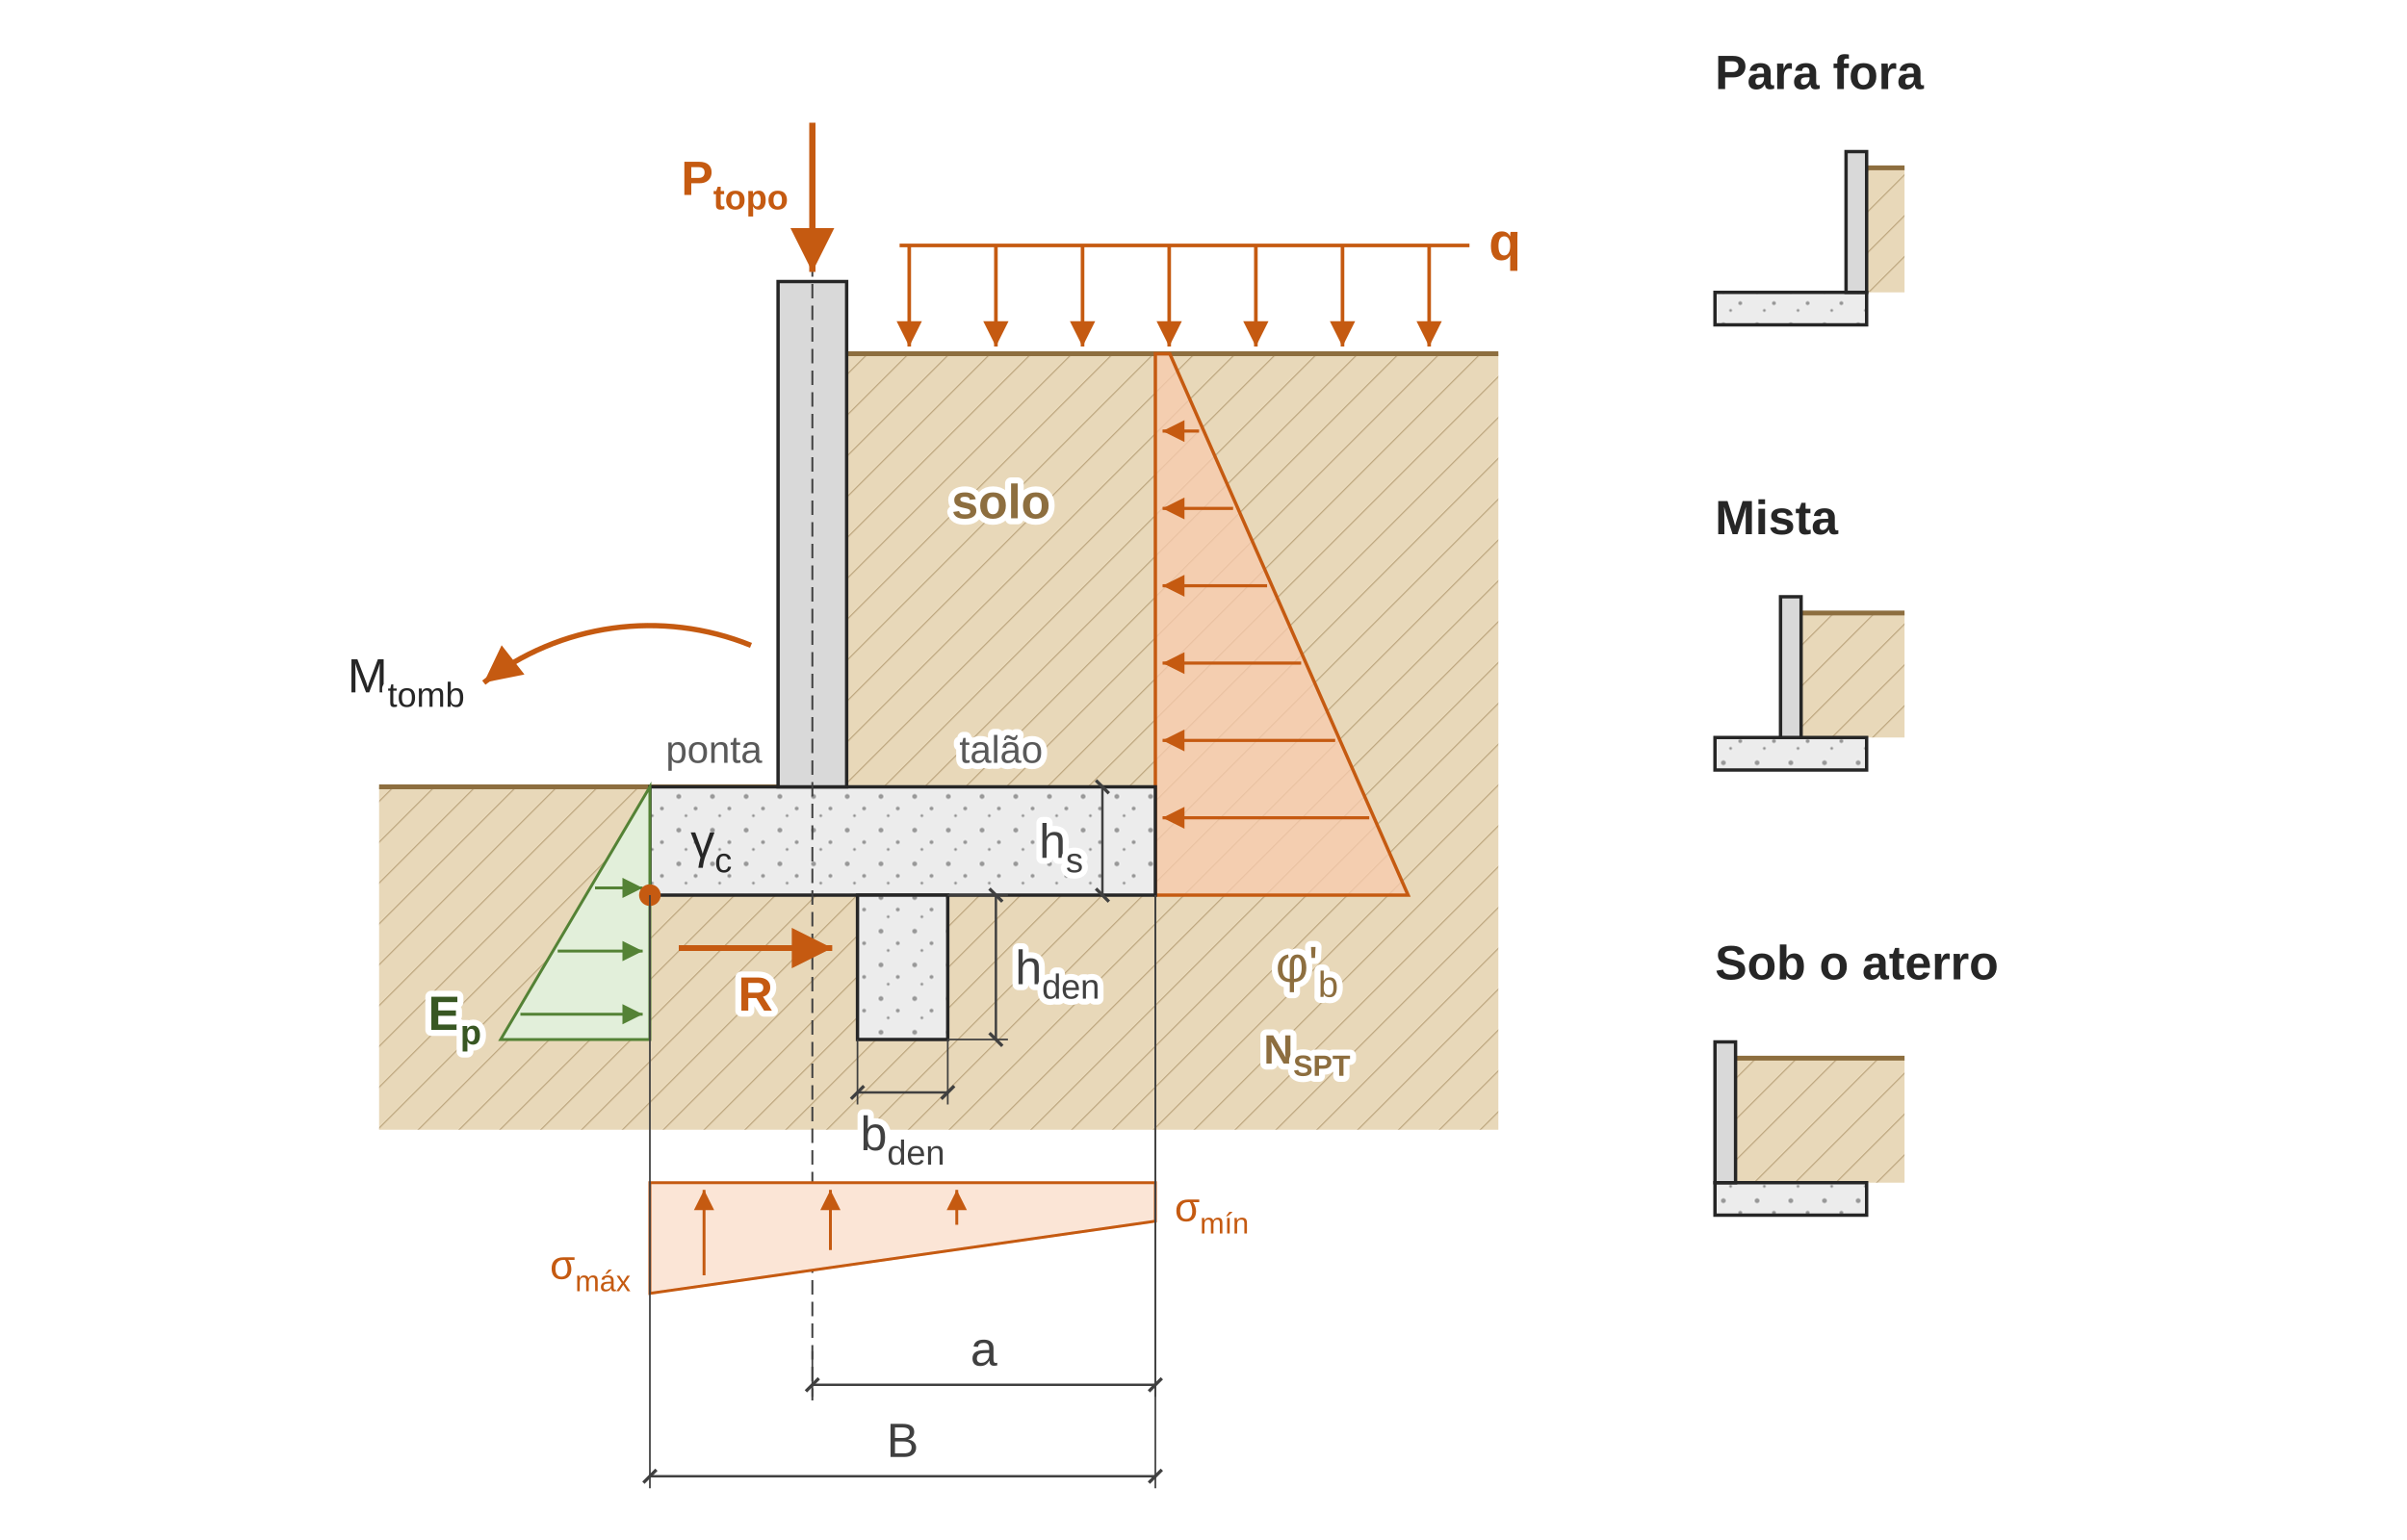
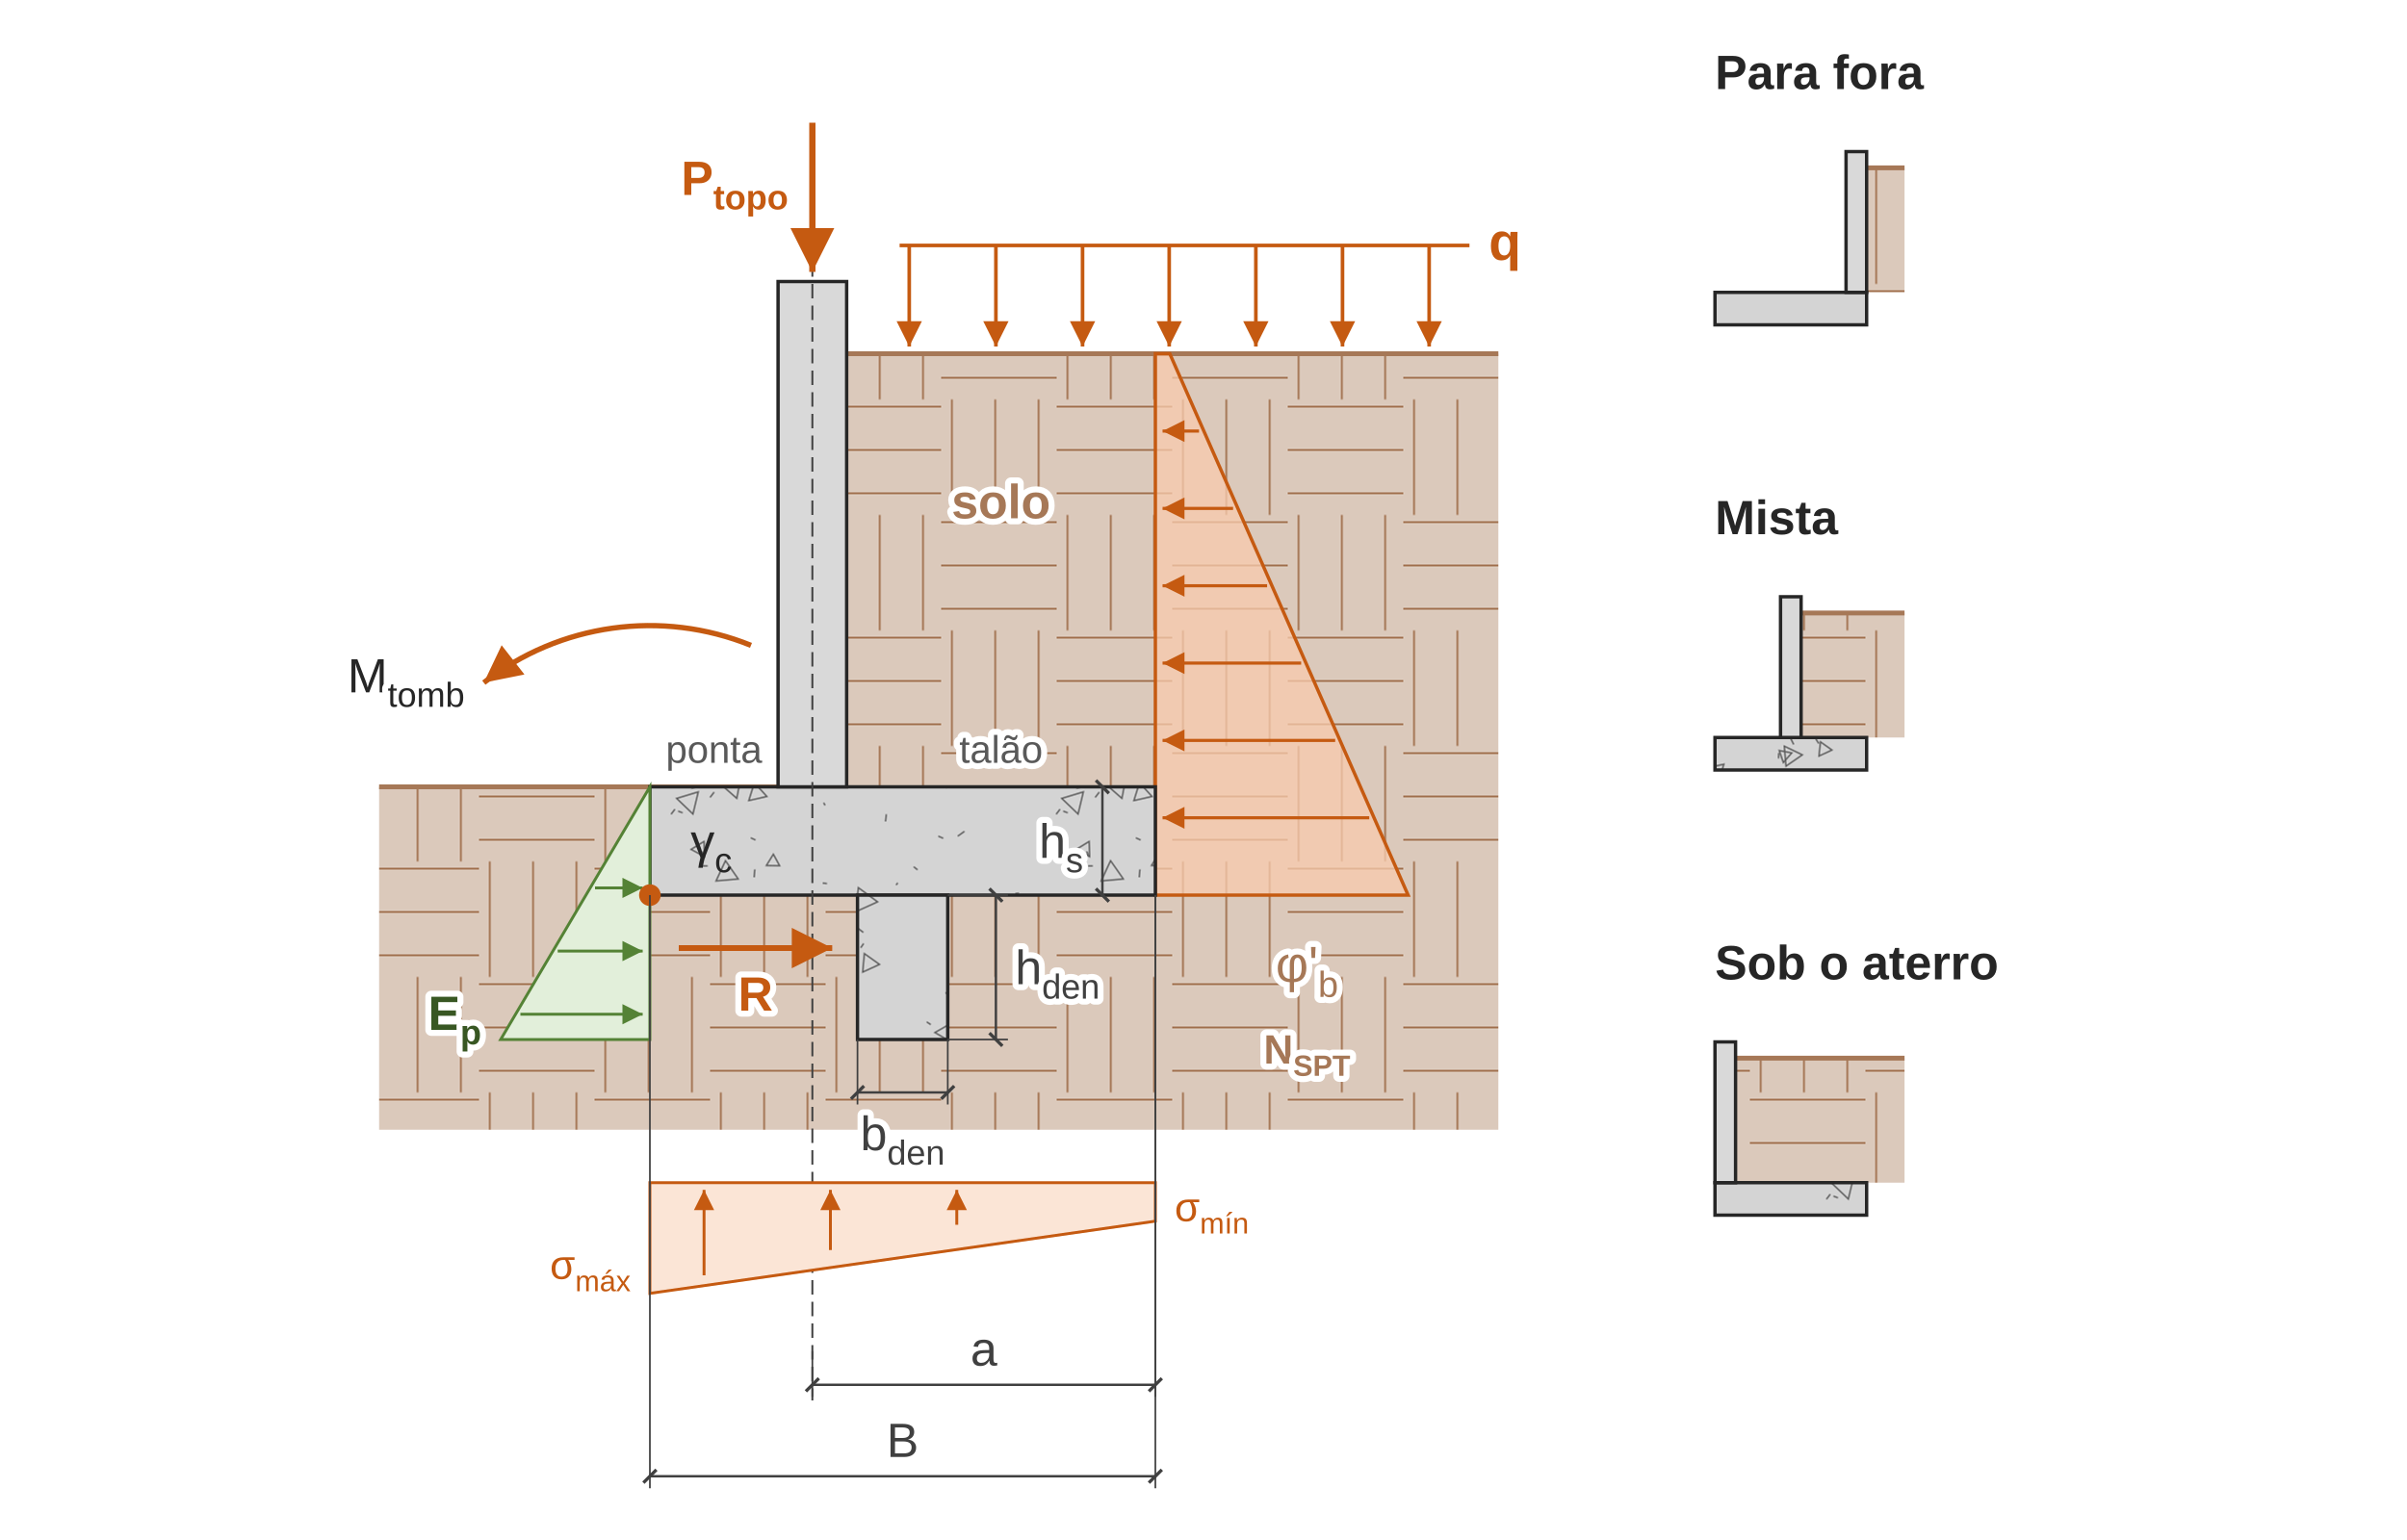
<svg xmlns="http://www.w3.org/2000/svg" data-figura="fig15" data-desenho="79 29 732 627" width="1000" height="640" viewBox="-55 23 1000 640">
  <defs>
    <marker id="fig15-arr" viewBox="0 0 10 10" refX="10" refY="5" markerWidth="7" markerHeight="7" orient="auto-start-reverse">
      <path d="M0,0 L10,5 L0,10 z" fill="#404040" />
    </marker>
    <marker id="fig15-arrL" viewBox="0 0 10 10" refX="10" refY="5" markerWidth="7" markerHeight="7" orient="auto-start-reverse">
      <path d="M0,0 L10,5 L0,10 z" fill="#c55a11" />
    </marker>
    <marker id="fig15-arrA" viewBox="0 0 10 10" refX="10" refY="5" markerWidth="7" markerHeight="7" orient="auto-start-reverse">
      <path d="M0,0 L10,5 L0,10 z" fill="#2e75b6" />
    </marker>
    <marker id="fig15-arrP" viewBox="0 0 10 10" refX="10" refY="5" markerWidth="7" markerHeight="7" orient="auto-start-reverse">
      <path d="M0,0 L10,5 L0,10 z" fill="#548235" />
    </marker>
    <marker id="fig15-tick" viewBox="0 0 10 10" refX="5" refY="5" markerWidth="9" markerHeight="9" orient="auto">
      <path d="M2,8 L8,2" stroke="#404040" stroke-width="1.5" />
    </marker>
-     <pattern id="fig15-soilh" patternUnits="userSpaceOnUse" width="12" height="12" patternTransform="rotate(45)">
-       <rect width="12" height="12" fill="#e8d8b9" />
-       <line x1="0" y1="0" x2="0" y2="12" stroke="#8d6e3f" stroke-width="1" opacity="0.45" />
+     <pattern id="fig15-soilh" patternUnits="userSpaceOnUse" width="96" height="96">
+       <rect width="96" height="96" fill="#dbc9bb" />
+       <line x1="0" y1="0" x2="48" y2="0" stroke="#a67857" stroke-width="0.8" />
+       <line x1="0" y1="96" x2="48" y2="96" stroke="#a67857" stroke-width="0.8" />
+       <line x1="96" y1="0" x2="144" y2="0" stroke="#a67857" stroke-width="0.8" />
+       <line x1="96" y1="96" x2="144" y2="96" stroke="#a67857" stroke-width="0.8" />
+       <line x1="-48" y1="48" x2="0" y2="48" stroke="#a67857" stroke-width="0.8" />
+       <line x1="48" y1="48" x2="96" y2="48" stroke="#a67857" stroke-width="0.8" />
+       <line x1="0" y1="18" x2="48" y2="18" stroke="#a67857" stroke-width="0.8" />
+       <line x1="96" y1="18" x2="144" y2="18" stroke="#a67857" stroke-width="0.8" />
+       <line x1="-48" y1="66" x2="0" y2="66" stroke="#a67857" stroke-width="0.8" />
+       <line x1="48" y1="66" x2="96" y2="66" stroke="#a67857" stroke-width="0.8" />
+       <line x1="0" y1="36" x2="48" y2="36" stroke="#a67857" stroke-width="0.8" />
+       <line x1="96" y1="36" x2="144" y2="36" stroke="#a67857" stroke-width="0.8" />
+       <line x1="-48" y1="84" x2="0" y2="84" stroke="#a67857" stroke-width="0.8" />
+       <line x1="48" y1="84" x2="96" y2="84" stroke="#a67857" stroke-width="0.8" />
+       <line x1="4.5" y1="45" x2="4.5" y2="93" stroke="#a67857" stroke-width="0.8" />
+       <line x1="52.5" y1="-3" x2="52.5" y2="45" stroke="#a67857" stroke-width="0.8" />
+       <line x1="52.5" y1="93" x2="52.5" y2="141" stroke="#a67857" stroke-width="0.8" />
+       <line x1="22.5" y1="45" x2="22.5" y2="93" stroke="#a67857" stroke-width="0.8" />
+       <line x1="70.5" y1="-3" x2="70.5" y2="45" stroke="#a67857" stroke-width="0.8" />
+       <line x1="70.5" y1="93" x2="70.5" y2="141" stroke="#a67857" stroke-width="0.8" />
+       <line x1="40.5" y1="45" x2="40.5" y2="93" stroke="#a67857" stroke-width="0.8" />
+       <line x1="88.5" y1="-3" x2="88.5" y2="45" stroke="#a67857" stroke-width="0.8" />
+       <line x1="88.5" y1="93" x2="88.5" y2="141" stroke="#a67857" stroke-width="0.8" />
    </pattern>
-     <pattern id="fig15-conc" patternUnits="userSpaceOnUse" width="14" height="14">
-       <rect width="14" height="14" fill="#ececec" />
-       <circle cx="3" cy="4" r="1" fill="#9a9a9a" />
-       <circle cx="10" cy="9" r="0.8" fill="#9a9a9a" />
-       <circle cx="6" cy="12" r="0.6" fill="#9a9a9a" />
+     <pattern id="fig15-conc" patternUnits="userSpaceOnUse" width="160" height="160">
+       <rect width="160" height="160" fill="#d4d4d4" />
+       <polygon points="8.2,14.2 15,12.7 12.9,19.4" fill="none" stroke="#5d5d5d" stroke-width="0.6" />
+       <polygon points="44.2,14.9 49.4,15.9 45.9,19.9" fill="none" stroke="#5d5d5d" stroke-width="0.6" />
+       <polygon points="102,77.9 95.8,85.1 92.7,76.2" fill="none" stroke="#5d5d5d" stroke-width="0.6" />
+       <polygon points="28.7,123.4 23.7,119.8 29.3,117.3" fill="none" stroke="#5d5d5d" stroke-width="0.6" />
+       <polygon points="66.1,34.8 75.1,32.1 72.9,41.3" fill="none" stroke="#5d5d5d" stroke-width="0.6" />
+       <polygon points="90.2,122.9 93.4,115.7 98.1,122.1" fill="none" stroke="#5d5d5d" stroke-width="0.6" />
+       <polygon points="77.9,29 72.6,30.5 74,25.2" fill="none" stroke="#5d5d5d" stroke-width="0.6" />
+       <polygon points="83.6,28.2 93,24.9 91.1,34.8" fill="none" stroke="#5d5d5d" stroke-width="0.6" />
+       <polygon points="11.5,22.7 21.2,20.6 18.2,30.1" fill="none" stroke="#5d5d5d" stroke-width="0.6" />
+       <polygon points="82.5,69.1 86.4,60.7 91.7,68.3" fill="none" stroke="#5d5d5d" stroke-width="0.6" />
+       <polygon points="102.5,97.7 102.2,89.4 109.5,93.2" fill="none" stroke="#5d5d5d" stroke-width="0.6" />
+       <polygon points="143.4,107 144.1,99.3 150.4,103.8" fill="none" stroke="#5d5d5d" stroke-width="0.6" />
+       <polygon points="53.8,16.7 47,21.4 46.3,13.1" fill="none" stroke="#5d5d5d" stroke-width="0.6" />
+       <polygon points="77.5,52.7 77.7,59 72.1,56" fill="none" stroke="#5d5d5d" stroke-width="0.6" />
+       <polygon points="33.4,103.4 37,94.2 43.2,102" fill="none" stroke="#5d5d5d" stroke-width="0.6" />
+       <polygon points="118.8,98.9 119.1,89.2 127.4,94.3" fill="none" stroke="#5d5d5d" stroke-width="0.6" />
+       <polygon points="108.9,62.8 103.4,62.7 106.3,58" fill="none" stroke="#5d5d5d" stroke-width="0.6" />
+       <polygon points="122.9,102.9 122.8,110.6 116.2,106.6" fill="none" stroke="#5d5d5d" stroke-width="0.6" />
+       <polygon points="61.3,11.3 66.1,14.7 60.7,17.2" fill="none" stroke="#5d5d5d" stroke-width="0.6" />
+       <polygon points="98.4,28.3 103.6,34 96.1,35.7" fill="none" stroke="#5d5d5d" stroke-width="0.6" />
+       <polygon points="19.4,128.7 19.4,135.6 13.4,132.1" fill="none" stroke="#5d5d5d" stroke-width="0.6" />
+       <polygon points="141.6,71.9 149.6,77.8 140.5,81.9" fill="none" stroke="#5d5d5d" stroke-width="0.6" />
+       <line x1="158" y1="69.9" x2="157.3" y2="70.8" stroke="#5d5d5d" stroke-width="0.6" />
+       <line x1="11.7" y1="128.8" x2="10" y2="127.7" stroke="#5d5d5d" stroke-width="0.6" />
+       <line x1="76.5" y1="56.8" x2="77.3" y2="58.9" stroke="#5d5d5d" stroke-width="0.6" />
+       <line x1="57.3" y1="121.9" x2="56.3" y2="121.2" stroke="#5d5d5d" stroke-width="0.6" />
+       <line x1="85.7" y1="23.7" x2="83" y2="24.5" stroke="#5d5d5d" stroke-width="0.6" />
+       <line x1="46.8" y1="74.4" x2="48.3" y2="74.2" stroke="#5d5d5d" stroke-width="0.6" />
+       <line x1="120.9" y1="77.9" x2="119.6" y2="79.3" stroke="#5d5d5d" stroke-width="0.6" />
+       <line x1="107.9" y1="142.9" x2="104.8" y2="144.2" stroke="#5d5d5d" stroke-width="0.6" />
+       <line x1="14.8" y1="50.5" x2="16.9" y2="51.4" stroke="#5d5d5d" stroke-width="0.6" />
+       <line x1="98.9" y1="52.1" x2="96.9" y2="51.2" stroke="#5d5d5d" stroke-width="0.6" />
+       <line x1="25.7" y1="48.5" x2="22.9" y2="50.5" stroke="#5d5d5d" stroke-width="0.6" />
+       <line x1="73.2" y1="107.4" x2="75.5" y2="105.1" stroke="#5d5d5d" stroke-width="0.6" />
+       <line x1="79" y1="62.9" x2="77" y2="62.9" stroke="#5d5d5d" stroke-width="0.6" />
+       <line x1="91.6" y1="155.9" x2="92.1" y2="154" stroke="#5d5d5d" stroke-width="0.6" />
+       <line x1="98.6" y1="64.3" x2="98.3" y2="67.6" stroke="#5d5d5d" stroke-width="0.6" />
+       <line x1="127.8" y1="37.7" x2="127.2" y2="36.6" stroke="#5d5d5d" stroke-width="0.6" />
+       <line x1="143.8" y1="95.1" x2="142.6" y2="96.9" stroke="#5d5d5d" stroke-width="0.6" />
+       <line x1="146.3" y1="156.6" x2="145.7" y2="158.6" stroke="#5d5d5d" stroke-width="0.6" />
+       <line x1="112.1" y1="153.3" x2="114.6" y2="152.5" stroke="#5d5d5d" stroke-width="0.6" />
+       <line x1="104.4" y1="118.2" x2="105" y2="116.6" stroke="#5d5d5d" stroke-width="0.6" />
+       <line x1="126.8" y1="70" x2="128.6" y2="70.2" stroke="#5d5d5d" stroke-width="0.6" />
+       <line x1="19.2" y1="116.9" x2="17.9" y2="115.4" stroke="#5d5d5d" stroke-width="0.6" />
+       <line x1="131.3" y1="17.2" x2="133.4" y2="17.4" stroke="#5d5d5d" stroke-width="0.6" />
+       <line x1="6.2" y1="64.5" x2="4.6" y2="63.2" stroke="#5d5d5d" stroke-width="0.6" />
+       <line x1="158.1" y1="152.1" x2="155.9" y2="149.8" stroke="#5d5d5d" stroke-width="0.6" />
+       <line x1="120.5" y1="128" x2="121.8" y2="125.8" stroke="#5d5d5d" stroke-width="0.6" />
+       <line x1="129.4" y1="128.6" x2="127.6" y2="130.3" stroke="#5d5d5d" stroke-width="0.6" />
+       <line x1="141" y1="88.5" x2="143.7" y2="90.5" stroke="#5d5d5d" stroke-width="0.6" />
+       <line x1="135.4" y1="24.1" x2="134.5" y2="21" stroke="#5d5d5d" stroke-width="0.6" />
+       <line x1="92.7" y1="104.7" x2="90.8" y2="107" stroke="#5d5d5d" stroke-width="0.6" />
+       <line x1="60.6" y1="83.6" x2="60.5" y2="85" stroke="#5d5d5d" stroke-width="0.6" />
+       <line x1="19.3" y1="125.5" x2="21.4" y2="125.4" stroke="#5d5d5d" stroke-width="0.6" />
+       <line x1="66.7" y1="40.1" x2="68.6" y2="40.8" stroke="#5d5d5d" stroke-width="0.6" />
+       <line x1="60.6" y1="12" x2="59.4" y2="10.1" stroke="#5d5d5d" stroke-width="0.6" />
+       <line x1="65.4" y1="39.3" x2="63.8" y2="41.4" stroke="#5d5d5d" stroke-width="0.6" />
+       <line x1="94.4" y1="13.2" x2="96.2" y2="12.1" stroke="#5d5d5d" stroke-width="0.6" />
+       <line x1="81.7" y1="32.2" x2="80" y2="34.4" stroke="#5d5d5d" stroke-width="0.6" />
+       <line x1="153.2" y1="41.4" x2="152.9" y2="44.4" stroke="#5d5d5d" stroke-width="0.6" />
+       <line x1="43.9" y1="18.2" x2="44" y2="15.9" stroke="#5d5d5d" stroke-width="0.6" />
+       <line x1="63.8" y1="138.4" x2="66" y2="138.1" stroke="#5d5d5d" stroke-width="0.6" />
+       <line x1="80.2" y1="28.2" x2="81.2" y2="28.3" stroke="#5d5d5d" stroke-width="0.6" />
+       <line x1="125.9" y1="116.6" x2="124.6" y2="118.7" stroke="#5d5d5d" stroke-width="0.6" />
+       <line x1="111.6" y1="104.5" x2="111.3" y2="102.9" stroke="#5d5d5d" stroke-width="0.6" />
+       <line x1="48.8" y1="9.6" x2="50.2" y2="12.4" stroke="#5d5d5d" stroke-width="0.6" />
+       <line x1="91.5" y1="76.8" x2="94.3" y2="75.3" stroke="#5d5d5d" stroke-width="0.6" />
    </pattern>
-     <pattern id="fig15-brita" patternUnits="userSpaceOnUse" width="16" height="16">
-       <rect width="16" height="16" fill="#f2f2f2" />
-       <circle cx="4" cy="4" r="3" fill="none" stroke="#a6a6a6" stroke-width="1" />
-       <circle cx="12" cy="11" r="3.4" fill="none" stroke="#a6a6a6" stroke-width="1" />
-       <circle cx="3" cy="13" r="1.8" fill="none" stroke="#a6a6a6" stroke-width="1" />
+     <pattern id="fig15-areia" patternUnits="userSpaceOnUse" width="120" height="120">
+       <rect width="120" height="120" fill="#ffffb7" />
+       <line x1="0" y1="53.6" x2="-0.5" y2="54.8" stroke="#5d5d5d" stroke-width="0.6" />
+       <line x1="103.3" y1="49" x2="101.2" y2="48.8" stroke="#5d5d5d" stroke-width="0.6" />
+       <line x1="56.7" y1="33.8" x2="57.2" y2="36.2" stroke="#5d5d5d" stroke-width="0.6" />
+       <line x1="16.9" y1="45.6" x2="14.6" y2="44.2" stroke="#5d5d5d" stroke-width="0.6" />
+       <line x1="45.9" y1="10.2" x2="46.4" y2="12.6" stroke="#5d5d5d" stroke-width="0.6" />
+       <line x1="71.1" y1="66.5" x2="69.5" y2="66.8" stroke="#5d5d5d" stroke-width="0.6" />
+       <line x1="36.9" y1="95.5" x2="38.5" y2="95.7" stroke="#5d5d5d" stroke-width="0.6" />
+       <line x1="69.1" y1="85.6" x2="71" y2="85.7" stroke="#5d5d5d" stroke-width="0.6" />
+       <line x1="106.4" y1="62.7" x2="108.3" y2="64" stroke="#5d5d5d" stroke-width="0.6" />
+       <line x1="115.1" y1="38.5" x2="116.1" y2="37.7" stroke="#5d5d5d" stroke-width="0.6" />
+       <line x1="86.1" y1="97" x2="87.7" y2="96.4" stroke="#5d5d5d" stroke-width="0.6" />
+       <line x1="20" y1="95.9" x2="22.4" y2="95.1" stroke="#5d5d5d" stroke-width="0.6" />
+       <line x1="120" y1="96.1" x2="118.5" y2="96.8" stroke="#5d5d5d" stroke-width="0.6" />
+       <line x1="73.9" y1="2.9" x2="76.4" y2="2.1" stroke="#5d5d5d" stroke-width="0.6" />
+       <line x1="42.2" y1="104.9" x2="44.6" y2="104.9" stroke="#5d5d5d" stroke-width="0.6" />
+       <line x1="114.1" y1="66" x2="113.2" y2="64.1" stroke="#5d5d5d" stroke-width="0.6" />
+       <line x1="102.4" y1="52" x2="105.1" y2="50.7" stroke="#5d5d5d" stroke-width="0.6" />
+       <line x1="51" y1="97.3" x2="49.4" y2="97.3" stroke="#5d5d5d" stroke-width="0.6" />
+       <line x1="5.7" y1="6.2" x2="6.4" y2="5" stroke="#5d5d5d" stroke-width="0.6" />
+       <line x1="42.1" y1="66.1" x2="40.6" y2="67.5" stroke="#5d5d5d" stroke-width="0.6" />
+       <line x1="12.7" y1="45.5" x2="13.7" y2="47.5" stroke="#5d5d5d" stroke-width="0.6" />
+       <line x1="66.1" y1="111" x2="68.5" y2="112.7" stroke="#5d5d5d" stroke-width="0.6" />
+       <line x1="119.3" y1="92.9" x2="117.6" y2="92.2" stroke="#5d5d5d" stroke-width="0.6" />
+       <line x1="103.3" y1="77.5" x2="101.6" y2="77.5" stroke="#5d5d5d" stroke-width="0.6" />
+       <line x1="63.9" y1="30.8" x2="66.1" y2="30.3" stroke="#5d5d5d" stroke-width="0.6" />
+       <line x1="109.2" y1="17.7" x2="110.8" y2="20.1" stroke="#5d5d5d" stroke-width="0.6" />
+       <line x1="82.9" y1="34.6" x2="83.8" y2="32.9" stroke="#5d5d5d" stroke-width="0.6" />
+       <line x1="105.5" y1="58" x2="103.9" y2="57.9" stroke="#5d5d5d" stroke-width="0.6" />
+       <line x1="12.1" y1="95.8" x2="13.2" y2="94.6" stroke="#5d5d5d" stroke-width="0.6" />
+       <line x1="90.9" y1="40.8" x2="92.2" y2="39.3" stroke="#5d5d5d" stroke-width="0.6" />
+       <line x1="0.1" y1="2.5" x2="2.3" y2="2.9" stroke="#5d5d5d" stroke-width="0.6" />
+       <line x1="35.5" y1="97" x2="34.5" y2="99.1" stroke="#5d5d5d" stroke-width="0.6" />
+       <line x1="118.8" y1="59.2" x2="118.8" y2="57.6" stroke="#5d5d5d" stroke-width="0.6" />
+       <line x1="78.4" y1="59.4" x2="78.5" y2="61.1" stroke="#5d5d5d" stroke-width="0.6" />
+       <line x1="59.7" y1="74.7" x2="58" y2="75.2" stroke="#5d5d5d" stroke-width="0.6" />
+       <line x1="58.9" y1="61.1" x2="60.7" y2="62.7" stroke="#5d5d5d" stroke-width="0.6" />
+       <line x1="98" y1="59.6" x2="96.5" y2="59" stroke="#5d5d5d" stroke-width="0.6" />
+       <line x1="92.8" y1="44.8" x2="94.6" y2="46.2" stroke="#5d5d5d" stroke-width="0.6" />
+       <line x1="46.4" y1="23.7" x2="43.5" y2="23.5" stroke="#5d5d5d" stroke-width="0.6" />
+       <line x1="47.3" y1="19.7" x2="48.7" y2="17.4" stroke="#5d5d5d" stroke-width="0.6" />
+       <line x1="87.2" y1="28.9" x2="86.8" y2="30.5" stroke="#5d5d5d" stroke-width="0.6" />
+       <line x1="37.5" y1="110.2" x2="36.7" y2="108.1" stroke="#5d5d5d" stroke-width="0.6" />
+       <line x1="50.7" y1="61.6" x2="48.3" y2="62.5" stroke="#5d5d5d" stroke-width="0.6" />
+       <line x1="1.7" y1="94.1" x2="1.9" y2="92.9" stroke="#5d5d5d" stroke-width="0.6" />
+       <line x1="94" y1="58.3" x2="93.1" y2="57.5" stroke="#5d5d5d" stroke-width="0.6" />
+       <line x1="101.4" y1="117" x2="102.7" y2="116.1" stroke="#5d5d5d" stroke-width="0.6" />
+       <line x1="20.2" y1="44.1" x2="17.2" y2="44.6" stroke="#5d5d5d" stroke-width="0.6" />
+       <line x1="90.2" y1="56.3" x2="91.1" y2="58.4" stroke="#5d5d5d" stroke-width="0.6" />
+       <line x1="72.5" y1="119.2" x2="72" y2="120.4" stroke="#5d5d5d" stroke-width="0.6" />
+       <line x1="55.8" y1="115.2" x2="56.5" y2="114.1" stroke="#5d5d5d" stroke-width="0.6" />
+       <line x1="69.5" y1="86.9" x2="70.8" y2="85.3" stroke="#5d5d5d" stroke-width="0.6" />
+       <line x1="43.7" y1="21.9" x2="45.7" y2="20.6" stroke="#5d5d5d" stroke-width="0.6" />
+       <line x1="16.5" y1="66.5" x2="15.2" y2="68.5" stroke="#5d5d5d" stroke-width="0.6" />
+       <line x1="100.9" y1="3.3" x2="98.3" y2="2.2" stroke="#5d5d5d" stroke-width="0.6" />
+       <line x1="97" y1="92.6" x2="97.8" y2="94" stroke="#5d5d5d" stroke-width="0.6" />
+       <line x1="89.6" y1="93" x2="91.6" y2="94.4" stroke="#5d5d5d" stroke-width="0.6" />
+       <line x1="101.7" y1="45.4" x2="100.5" y2="47.2" stroke="#5d5d5d" stroke-width="0.6" />
+       <line x1="23.4" y1="10" x2="20.8" y2="9.6" stroke="#5d5d5d" stroke-width="0.6" />
+       <line x1="118" y1="63.7" x2="120.7" y2="62.9" stroke="#5d5d5d" stroke-width="0.6" />
+       <line x1="44.5" y1="108.8" x2="42.1" y2="109.2" stroke="#5d5d5d" stroke-width="0.6" />
+       <line x1="83.6" y1="100.4" x2="85.3" y2="102.6" stroke="#5d5d5d" stroke-width="0.6" />
+       <line x1="2" y1="39.2" x2="4.4" y2="39" stroke="#5d5d5d" stroke-width="0.6" />
+       <line x1="112.2" y1="93.6" x2="113.5" y2="93.6" stroke="#5d5d5d" stroke-width="0.6" />
+       <line x1="60.8" y1="0.1" x2="58.6" y2="-0.1" stroke="#5d5d5d" stroke-width="0.6" />
+       <line x1="60.9" y1="58.3" x2="60.8" y2="59.9" stroke="#5d5d5d" stroke-width="0.6" />
+       <line x1="95.8" y1="13.9" x2="98.5" y2="14.6" stroke="#5d5d5d" stroke-width="0.6" />
+       <line x1="48.5" y1="111" x2="47.4" y2="112.5" stroke="#5d5d5d" stroke-width="0.6" />
+       <line x1="107" y1="33.2" x2="105.1" y2="33.6" stroke="#5d5d5d" stroke-width="0.6" />
+       <line x1="34.6" y1="115.4" x2="33.5" y2="114.4" stroke="#5d5d5d" stroke-width="0.6" />
+       <line x1="65.5" y1="74.7" x2="64.6" y2="73.6" stroke="#5d5d5d" stroke-width="0.6" />
+     </pattern>
+     <pattern id="fig15-brita" patternUnits="userSpaceOnUse" width="144" height="144">
+       <rect width="144" height="144" fill="#c3bfb5" />
+       <polygon points="5.3,6.6 11.5,9.9 9.7,16 2.6,16.7 0.6,11.5" fill="none" stroke="#4a4a4a" stroke-width="0.7" />
+       <polygon points="4.9,28 5.9,26 11.7,23.2 14.5,25.5 15.2,30.9 12.5,32.3 7.5,31.9" fill="none" stroke="#4a4a4a" stroke-width="0.7" />
+       <polygon points="12.7,41.5 9.1,48 4.5,49.1 1.3,42.4 5,37.4" fill="none" stroke="#4a4a4a" stroke-width="0.7" />
+       <polygon points="10.6,59.9 10.7,64.7 6.4,67.6 1.5,65.2 2.1,59.2 7.7,56.9" fill="none" stroke="#4a4a4a" stroke-width="0.7" />
+       <polygon points="4.1,80.8 7.7,76.1 13.8,75.9 17.2,81.5 15,87.7 7.5,85.7" fill="none" stroke="#4a4a4a" stroke-width="0.7" />
+       <polygon points="14.7,100 9.8,101.2 5.2,97.3 6.9,91.2 16.6,93" fill="none" stroke="#4a4a4a" stroke-width="0.7" />
+       <polygon points="17,119.1 15,125.4 6.1,124.3 6,115.1 13.1,112.3" fill="none" stroke="#4a4a4a" stroke-width="0.7" />
+       <polygon points="0,137 5,126.6 11.7,127.7 14.8,137.1 5.3,141.2" fill="none" stroke="#4a4a4a" stroke-width="0.7" />
+       <polygon points="144,137 149,126.6 155.7,127.7 158.8,137.1 149.3,141.2" fill="none" stroke="#4a4a4a" stroke-width="0.7" />
+       <polygon points="30.5,9.9 25.9,12.5 23.1,11.1 21.7,4.8 25,1.3 28.8,2.2" fill="none" stroke="#4a4a4a" stroke-width="0.7" />
+       <polygon points="23.3,34.7 23.8,26.2 26.4,24 34.7,25.3 36.5,29 33,35.6 27.3,36.6" fill="none" stroke="#4a4a4a" stroke-width="0.7" />
+       <polygon points="21.1,36.7 24.9,36.3 30.4,39 32.2,46.9 25.3,50.9 22.3,50.2 17.9,45.8" fill="none" stroke="#4a4a4a" stroke-width="0.7" />
+       <polygon points="23.4,66.6 21.1,63.9 22.4,59 27.8,58 32.7,61.5 33.5,64.8 27.1,70.2" fill="none" stroke="#4a4a4a" stroke-width="0.7" />
+       <polygon points="30.6,74.6 35.5,82.1 33.8,86.4 26.9,87.5 22.3,81.5" fill="none" stroke="#4a4a4a" stroke-width="0.7" />
+       <polygon points="26.9,93 34.2,94.7 34.5,100.1 29.4,102 25.6,99" fill="none" stroke="#4a4a4a" stroke-width="0.7" />
+       <polygon points="24.4,120.8 26.5,116.2 29,115.3 33.9,118.4 34.3,122.8 31,124.5 26.5,123.4" fill="none" stroke="#4a4a4a" stroke-width="0.7" />
+       <polygon points="29.1,132.8 28,138.2 20.2,138.5 18.9,133.2 22.7,129.8" fill="none" stroke="#4a4a4a" stroke-width="0.7" />
+       <polygon points="42.1,3 48.8,3.3 51,8.9 50.9,12.8 43.8,14.7 41.9,13.9 38.9,6.6" fill="none" stroke="#4a4a4a" stroke-width="0.7" />
+       <polygon points="45.9,35.5 39.2,30.9 42.3,24.1 50,24.4 52.6,32.9" fill="none" stroke="#4a4a4a" stroke-width="0.7" />
+       <polygon points="43,48.5 40.2,41.9 47.7,37.5 53.5,39.8 53.2,44.5 46.8,48.8" fill="none" stroke="#4a4a4a" stroke-width="0.7" />
+       <polygon points="45.6,59.1 47.1,64.9 45.1,65.7 40.6,65.7 37.7,62.4 39.9,59.2 42.3,57.2" fill="none" stroke="#4a4a4a" stroke-width="0.7" />
+       <polygon points="46.8,75 49.7,76.5 53.4,81.2 51.5,85.6 48,87.7 41.7,84.3 41,79.8" fill="none" stroke="#4a4a4a" stroke-width="0.7" />
+       <polygon points="40.3,95.6 45.3,95.4 47.7,99.4 46.7,104.6 42.1,106.8 37.9,103 37.3,99" fill="none" stroke="#4a4a4a" stroke-width="0.7" />
+       <polygon points="50.3,122.5 39.5,127.4 36.6,121.6 37.9,114.7 47.2,115.7" fill="none" stroke="#4a4a4a" stroke-width="0.7" />
+       <polygon points="49.4,135.1 44.2,140.7 38.7,136 41.2,130.5 47.7,130" fill="none" stroke="#4a4a4a" stroke-width="0.7" />
+       <polygon points="65.4,6.5 71.5,11.5 69.2,16.7 63.1,18.1 59.7,14.2 59.6,8.5" fill="none" stroke="#4a4a4a" stroke-width="0.7" />
+       <polygon points="69,25.3 60.8,30.2 56.2,25.9 57.5,19.5 65.8,21.6" fill="none" stroke="#4a4a4a" stroke-width="0.7" />
+       <polygon points="73,43.2 67,48.8 60.4,47.2 59.9,42.5 63.7,37.9 71.9,39.1" fill="none" stroke="#4a4a4a" stroke-width="0.7" />
+       <polygon points="68.3,56.2 70.3,62 68.8,67.3 63.2,68.9 57.9,66.6 57.8,60.6 61.7,55.8" fill="none" stroke="#4a4a4a" stroke-width="0.7" />
+       <polygon points="55.8,75.9 62.3,73.8 64.8,79.5 62.2,84 56.6,83.3" fill="none" stroke="#4a4a4a" stroke-width="0.7" />
+       <polygon points="64,105.3 60.6,102.4 59.7,96.1 65.9,93.5 69.2,95.5 69.7,102.1" fill="none" stroke="#4a4a4a" stroke-width="0.7" />
+       <polygon points="60.1,119.8 58.6,113.4 62.5,109.9 67.1,112.1 67.8,117.7" fill="none" stroke="#4a4a4a" stroke-width="0.7" />
+       <polygon points="56.1,135.8 57.5,128.9 62.4,126.8 67.6,130.7 66.5,137.2 59.5,138.8" fill="none" stroke="#4a4a4a" stroke-width="0.7" />
+       <polygon points="76.5,5.5 84.6,4.8 88.5,11.5 83.3,16.3 75,15.4" fill="none" stroke="#4a4a4a" stroke-width="0.7" />
+       <polygon points="78.5,26.4 84.1,22 90.1,25.9 87.3,31.8 79.7,33.2" fill="none" stroke="#4a4a4a" stroke-width="0.7" />
+       <polygon points="81.8,39 87.5,43.2 87.6,49.4 79.3,52 74.7,48" fill="none" stroke="#4a4a4a" stroke-width="0.7" />
+       <polygon points="87.3,64 86.7,67.6 83,71.3 79.5,71 76,64.6 78.1,62.7 83.8,61" fill="none" stroke="#4a4a4a" stroke-width="0.7" />
+       <polygon points="75.2,81.4 76,76.8 80.8,74.1 84.7,78.9 83.8,83.9 79,84.4" fill="none" stroke="#4a4a4a" stroke-width="0.7" />
+       <polygon points="83.4,91.5 86.4,97.9 82.7,100.8 76.9,97.3 78.4,91.3" fill="none" stroke="#4a4a4a" stroke-width="0.7" />
+       <polygon points="83.2,115.8 85.6,121.6 78.5,125.4 72.2,124.2 70.6,117 73.6,114.9 81.2,112.2" fill="none" stroke="#4a4a4a" stroke-width="0.7" />
+       <polygon points="76.5,129 82.7,128.5 84.5,132.6 84.3,136.5 79.6,138.9 73.7,136.7 71.8,132.5" fill="none" stroke="#4a4a4a" stroke-width="0.7" />
+       <polygon points="103.2,14.8 94.1,15.2 93.8,6.8 99.4,3 104.4,6.4" fill="none" stroke="#4a4a4a" stroke-width="0.7" />
+       <polygon points="97.9,23.3 103.9,23.3 106.1,29.1 100.2,32.1 95.4,28.3" fill="none" stroke="#4a4a4a" stroke-width="0.7" />
+       <polygon points="101.9,48.6 95.3,50.7 92,46.3 97.1,40.8 102.6,42.3" fill="none" stroke="#4a4a4a" stroke-width="0.7" />
+       <polygon points="99.3,70.6 94,64.7 97.4,57.1 106.2,60.6 107.9,67.2" fill="none" stroke="#4a4a4a" stroke-width="0.7" />
+       <polygon points="105.6,81.9 105.8,86.7 102.8,88.5 97.2,88.6 94.9,83.1 97.9,80.2 100.9,77.9" fill="none" stroke="#4a4a4a" stroke-width="0.7" />
+       <polygon points="105.4,98.2 103.1,101.8 95.8,102 94.1,100 93.5,93.3 97.1,90.6 102,91.1" fill="none" stroke="#4a4a4a" stroke-width="0.7" />
+       <polygon points="93.4,119.9 94.8,112.4 99.7,110.2 103.1,116.1 101.1,120.5" fill="none" stroke="#4a4a4a" stroke-width="0.7" />
+       <polygon points="102.6,133.8 100.2,138.2 91.7,137.4 90.7,131.3 96.4,127.9" fill="none" stroke="#4a4a4a" stroke-width="0.7" />
+       <polygon points="118.7,9.6 117.5,12.9 109,11.7 106.9,5.5 110.7,2.5 116.8,2.1" fill="none" stroke="#4a4a4a" stroke-width="0.7" />
+       <polygon points="111.9,23.7 114.7,20.2 119.8,21.2 119.6,28.8 112.8,29.3" fill="none" stroke="#4a4a4a" stroke-width="0.7" />
+       <polygon points="118.9,49.2 110.8,49 109,41.2 114.8,39.5 121,41.5" fill="none" stroke="#4a4a4a" stroke-width="0.7" />
+       <polygon points="118.2,57.7 123.3,60 124.4,66.7 117.4,70.9 112.6,68.4 111.9,61.6" fill="none" stroke="#4a4a4a" stroke-width="0.7" />
+       <polygon points="118.3,72.1 121.9,77.8 119.7,83.5 112.7,84.1 109.4,80.4 110.1,74.7" fill="none" stroke="#4a4a4a" stroke-width="0.7" />
+       <polygon points="123.2,102.3 116.5,105.8 111.8,100.7 114.2,95.8 119,95.4" fill="none" stroke="#4a4a4a" stroke-width="0.7" />
+       <polygon points="112.8,112.1 118.6,110.7 121.3,115 120.7,123 115.9,122 112.1,118.8" fill="none" stroke="#4a4a4a" stroke-width="0.7" />
+       <polygon points="119,129.5 122.5,138 119.5,140.9 113.2,140.2 110.1,136.3 112.6,131.2" fill="none" stroke="#4a4a4a" stroke-width="0.7" />
+       <polygon points="-13.7,3.2 -3.9,0.2 0.2,6.5 -4.4,12.4 -13.6,8.6" fill="none" stroke="#4a4a4a" stroke-width="0.7" />
+       <polygon points="130.3,3.2 140.1,0.2 144.2,6.5 139.6,12.4 130.4,8.6" fill="none" stroke="#4a4a4a" stroke-width="0.7" />
+       <polygon points="133.7,29.2 136.8,25.1 141.8,26.2 141,32.8 137.5,33.7" fill="none" stroke="#4a4a4a" stroke-width="0.7" />
+       <polygon points="131.1,36.7 136.2,34.9 139,38.4 140.2,45.5 133.7,50.2 130.5,47.5 125.9,39.9" fill="none" stroke="#4a4a4a" stroke-width="0.7" />
+       <polygon points="136,55.1 139.3,56.9 142,63.5 135.4,67.2 129.4,62.7 131.2,57.3" fill="none" stroke="#4a4a4a" stroke-width="0.7" />
+       <polygon points="132.5,76.9 137.3,75.3 142,82.4 140.1,86.7 133,87.5 129,84.4" fill="none" stroke="#4a4a4a" stroke-width="0.7" />
+       <polygon points="136.6,95.1 140.4,98.9 140.6,101.9 136.9,106.3 132.3,103.9 131.5,101.2 132.5,96.1" fill="none" stroke="#4a4a4a" stroke-width="0.7" />
+       <polygon points="137.3,112.4 135.1,120.8 128,118.9 125.5,115.2 132,109.3" fill="none" stroke="#4a4a4a" stroke-width="0.7" />
+       <polygon points="132.6,140.7 131.6,138.5 132,132.7 137.7,128.9 142.1,132.9 143.6,140 138.7,142.2" fill="none" stroke="#4a4a4a" stroke-width="0.7" />
    </pattern>
  </defs>
  <rect data-fundo="" x="-55" y="23" width="1000" height="640" fill="#ffffff" />
  <g id="fig15-conteudo">
    <polygon points="102.50,350.00 296.75,350.00 296.75,170.00 567.50,170.00 567.50,492.50 102.50,492.50" fill="url(#fig15-soilh)" stroke="none" stroke-width="1.2" />
-     <line x1="296.75" y1="170.00" x2="567.50" y2="170.00" stroke="#8d6e3f" stroke-width="2" />
-     <line x1="102.50" y1="350.00" x2="268.25" y2="350.00" stroke="#8d6e3f" stroke-width="2" />
-     <text x="360.88" y="238.40" font-size="20" text-anchor="middle" fill="#8d6e3f" font-weight="bold" style="font-family:Arial,'DejaVu Sans',sans-serif;" stroke="#ffffff" stroke-width="5" stroke-linejoin="round" paint-order="stroke">solo</text>
+     <line x1="296.75" y1="170.00" x2="567.50" y2="170.00" stroke="#a67857" stroke-width="2" />
+     <line x1="102.50" y1="350.00" x2="268.25" y2="350.00" stroke="#a67857" stroke-width="2" />
+     <text x="360.88" y="238.40" font-size="20" text-anchor="middle" fill="#a67857" font-weight="bold" style="font-family:Arial,'DejaVu Sans',sans-serif;" stroke="#ffffff" stroke-width="5" stroke-linejoin="round" paint-order="stroke">solo</text>
    <polygon points="425.00,170.00 431.00,170.00 530.00,395.00 425.00,395.00" fill="#f8cbad" stroke="#c55a11" stroke-width="1.4" fill-opacity="0.75" />
    <line x1="443.14" y1="202.14" x2="428.00" y2="202.14" stroke="#c55a11" stroke-width="1.3" marker-end="url(#fig15-arrL)" />
    <line x1="457.29" y1="234.29" x2="428.00" y2="234.29" stroke="#c55a11" stroke-width="1.3" marker-end="url(#fig15-arrL)" />
    <line x1="471.43" y1="266.43" x2="428.00" y2="266.43" stroke="#c55a11" stroke-width="1.3" marker-end="url(#fig15-arrL)" />
    <line x1="485.57" y1="298.57" x2="428.00" y2="298.57" stroke="#c55a11" stroke-width="1.3" marker-end="url(#fig15-arrL)" />
    <line x1="499.71" y1="330.71" x2="428.00" y2="330.71" stroke="#c55a11" stroke-width="1.3" marker-end="url(#fig15-arrL)" />
    <line x1="513.86" y1="362.86" x2="428.00" y2="362.86" stroke="#c55a11" stroke-width="1.3" marker-end="url(#fig15-arrL)" />
    <g data-campo="gama_c">
      <rect x="215.00" y="350.00" width="210.00" height="45.00" fill="url(#fig15-conc)" stroke="#262626" stroke-width="1.4" />
      <rect x="301.25" y="395.00" width="37.50" height="60.00" fill="url(#fig15-conc)" stroke="#262626" stroke-width="1.4" />
      <text x="240.50" y="379.50" font-size="20" text-anchor="middle" fill="#262626" font-weight="normal" style="font-family:Arial,'DejaVu Sans',sans-serif;">γ<tspan dy="6.0" font-size="14.4">c</tspan>
      </text>
    </g>
    <rect x="268.25" y="140.00" width="28.50" height="210.00" fill="#d9d9d9" stroke="#262626" stroke-width="1.4" />
    <line x1="282.50" y1="132.00" x2="282.50" y2="605.00" stroke="#404040" stroke-width="0.8" stroke-dasharray="6,3" />
    <g data-campo="P_topo">
      <line x1="282.50" y1="74.00" x2="282.50" y2="136.00" stroke="#c55a11" stroke-width="2.6" marker-end="url(#fig15-arrL)" />
      <text x="272.50" y="104.00" font-size="20" text-anchor="end" fill="#c55a11" font-weight="bold" style="font-family:Arial,'DejaVu Sans',sans-serif;">P<tspan dy="6.0" font-size="14.4">topo</tspan>
      </text>
    </g>
    <g data-campo="q_est q_sobre">
      <line x1="318.75" y1="125.00" x2="555.50" y2="125.00" stroke="#c55a11" stroke-width="1.5" />
      <line x1="322.75" y1="125.00" x2="322.75" y2="167.00" stroke="#c55a11" stroke-width="1.5" marker-end="url(#fig15-arrL)" />
      <line x1="358.75" y1="125.00" x2="358.75" y2="167.00" stroke="#c55a11" stroke-width="1.5" marker-end="url(#fig15-arrL)" />
      <line x1="394.75" y1="125.00" x2="394.75" y2="167.00" stroke="#c55a11" stroke-width="1.5" marker-end="url(#fig15-arrL)" />
      <line x1="430.75" y1="125.00" x2="430.75" y2="167.00" stroke="#c55a11" stroke-width="1.5" marker-end="url(#fig15-arrL)" />
      <line x1="466.75" y1="125.00" x2="466.75" y2="167.00" stroke="#c55a11" stroke-width="1.5" marker-end="url(#fig15-arrL)" />
      <line x1="502.75" y1="125.00" x2="502.75" y2="167.00" stroke="#c55a11" stroke-width="1.5" marker-end="url(#fig15-arrL)" />
      <line x1="538.75" y1="125.00" x2="538.75" y2="167.00" stroke="#c55a11" stroke-width="1.5" marker-end="url(#fig15-arrL)" />
      <text x="563.50" y="131.00" font-size="22" text-anchor="start" fill="#c55a11" font-weight="bold" style="font-family:Arial,'DejaVu Sans',sans-serif;">q</text>
    </g>
    <text x="241.62" y="340.00" font-size="16" text-anchor="middle" fill="#595959" font-weight="normal" style="font-family:Arial,'DejaVu Sans',sans-serif;">ponta</text>
    <text x="360.88" y="340.00" font-size="16" text-anchor="middle" fill="#595959" font-weight="normal" style="font-family:Arial,'DejaVu Sans',sans-serif;" stroke="#ffffff" stroke-width="5" stroke-linejoin="round" paint-order="stroke">talão</text>
    <g data-campo="pass_on">
      <polygon points="215.00,350.00 215.00,455.00 153.00,455.00" fill="#e2efda" stroke="#548235" stroke-width="1.2" />
      <line x1="192.20" y1="392.00" x2="212.00" y2="392.00" stroke="#548235" stroke-width="1.2" marker-end="url(#fig15-arrP)" />
      <line x1="176.70" y1="418.25" x2="212.00" y2="418.25" stroke="#548235" stroke-width="1.2" marker-end="url(#fig15-arrP)" />
      <line x1="161.20" y1="444.50" x2="212.00" y2="444.50" stroke="#548235" stroke-width="1.2" marker-end="url(#fig15-arrP)" />
      <text x="145.00" y="451.00" font-size="20" text-anchor="end" fill="#385723" font-weight="bold" style="font-family:Arial,'DejaVu Sans',sans-serif;" stroke="#ffffff" stroke-width="5" stroke-linejoin="round" paint-order="stroke">E<tspan dy="6.0" font-size="14.4">p</tspan>
      </text>
    </g>
    <g data-campo="dphi phi_base ades_b FS_desl">
      <line x1="227.00" y1="417.00" x2="290.75" y2="417.00" stroke="#c55a11" stroke-width="2.4" marker-end="url(#fig15-arrL)" />
      <text x="258.88" y="443.00" font-size="20" text-anchor="middle" fill="#c55a11" font-weight="bold" style="font-family:Arial,'DejaVu Sans',sans-serif;" stroke="#ffffff" stroke-width="5" stroke-linejoin="round" paint-order="stroke">R</text>
    </g>
    <g data-campo="FS_tomb">
      <path d="M257.0,291.2 A112,112 0 0 0 146.0,306.7" fill="none" stroke="#c55a11" stroke-width="2.2" marker-end="url(#fig15-arrL)" />
      <circle cx="215.00" cy="395.00" r="4.50" fill="#c55a11" stroke="none" stroke-width="1" />
      <text x="138.05" y="310.74" font-size="20" text-anchor="end" fill="#262626" font-weight="normal" style="font-family:Arial,'DejaVu Sans',sans-serif;" stroke="#ffffff" stroke-width="5" stroke-linejoin="round" paint-order="stroke">M<tspan dy="6.0" font-size="14.4">tomb</tspan>
      </text>
    </g>
    <g data-campo="phi_base">
-       <text x="488.00" y="431.00" font-size="21" text-anchor="middle" fill="#8d6e3f" font-weight="normal" style="font-family:Arial,'DejaVu Sans',sans-serif;" stroke="#ffffff" stroke-width="5" stroke-linejoin="round" paint-order="stroke">φ'<tspan dy="6.3" font-size="15.1">b</tspan>
+       <text x="488.00" y="431.00" font-size="21" text-anchor="middle" fill="#a67857" font-weight="normal" style="font-family:Arial,'DejaVu Sans',sans-serif;" stroke="#ffffff" stroke-width="5" stroke-linejoin="round" paint-order="stroke">φ'<tspan dy="6.3" font-size="15.1">b</tspan>
      </text>
    </g>
    <g data-campo="SPT_b">
-       <text x="488.00" y="465.00" font-size="17" text-anchor="middle" fill="#8d6e3f" font-weight="bold" style="font-family:Arial,'DejaVu Sans',sans-serif;" stroke="#ffffff" stroke-width="5" stroke-linejoin="round" paint-order="stroke">N<tspan dy="5.1" font-size="12.2">SPT</tspan>
+       <text x="488.00" y="465.00" font-size="17" text-anchor="middle" fill="#a67857" font-weight="bold" style="font-family:Arial,'DejaVu Sans',sans-serif;" stroke="#ffffff" stroke-width="5" stroke-linejoin="round" paint-order="stroke">N<tspan dy="5.1" font-size="12.2">SPT</tspan>
      </text>
    </g>
    <g data-campo="sig_adm_dir">
      <polygon points="215.00,514.50 425.00,514.50 425.00,530.50 215.00,560.50" fill="#fbe5d6" stroke="#c55a11" stroke-width="1.2" />
      <line x1="237.50" y1="553.00" x2="237.50" y2="517.50" stroke="#c55a11" stroke-width="1.2" marker-end="url(#fig15-arrL)" />
      <line x1="290.00" y1="542.50" x2="290.00" y2="517.50" stroke="#c55a11" stroke-width="1.2" marker-end="url(#fig15-arrL)" />
      <line x1="342.50" y1="532.00" x2="342.50" y2="517.50" stroke="#c55a11" stroke-width="1.2" marker-end="url(#fig15-arrL)" />
      <text x="207.00" y="554.50" font-size="17" text-anchor="end" fill="#c55a11" font-weight="normal" style="font-family:Arial,'DejaVu Sans',sans-serif;">σ<tspan dy="5.1" font-size="12.2">máx</tspan>
      </text>
      <text x="433.00" y="530.50" font-size="17" text-anchor="start" fill="#c55a11" font-weight="normal" style="font-family:Arial,'DejaVu Sans',sans-serif;">σ<tspan dy="5.1" font-size="12.2">mín</tspan>
      </text>
    </g>
    <g data-campo="a_ater">
      <line x1="282.50" y1="584.50" x2="282.50" y2="603.50" stroke="#404040" stroke-width="0.7" />
      <line x1="425.00" y1="395.00" x2="425.00" y2="603.50" stroke="#404040" stroke-width="0.7" />
      <line x1="282.50" y1="598.50" x2="425.00" y2="598.50" stroke="#404040" stroke-width="1" marker-start="url(#fig15-tick)" marker-end="url(#fig15-tick)" />
      <text x="353.75" y="590.50" font-size="20" text-anchor="middle" fill="#404040" font-weight="normal" style="font-family:Arial,'DejaVu Sans',sans-serif;">a</text>
    </g>
    <g data-campo="B_sap">
      <line x1="215.00" y1="395.00" x2="215.00" y2="641.50" stroke="#404040" stroke-width="0.7" />
      <line x1="425.00" y1="395.00" x2="425.00" y2="641.50" stroke="#404040" stroke-width="0.7" />
      <line x1="215.00" y1="636.50" x2="425.00" y2="636.50" stroke="#404040" stroke-width="1" marker-start="url(#fig15-tick)" marker-end="url(#fig15-tick)" />
      <text x="320.00" y="628.50" font-size="20" text-anchor="middle" fill="#404040" font-weight="normal" style="font-family:Arial,'DejaVu Sans',sans-serif;">B</text>
    </g>
    <g data-campo="h_sap">
      <line x1="403.00" y1="350.00" x2="403.00" y2="395.00" stroke="#404040" stroke-width="1" marker-start="url(#fig15-tick)" marker-end="url(#fig15-tick)" />
      <text x="395.00" y="379.50" font-size="20" text-anchor="end" fill="#404040" font-weight="normal" style="font-family:Arial,'DejaVu Sans',sans-serif;" stroke="#ffffff" stroke-width="5" stroke-linejoin="round" paint-order="stroke">h<tspan dy="6.0" font-size="14.4">s</tspan>
      </text>
    </g>
    <g data-campo="b_den">
      <line x1="301.25" y1="455.00" x2="301.25" y2="482.00" stroke="#404040" stroke-width="0.7" />
      <line x1="338.75" y1="455.00" x2="338.75" y2="482.00" stroke="#404040" stroke-width="0.7" />
      <line x1="301.25" y1="477.00" x2="338.75" y2="477.00" stroke="#404040" stroke-width="1" marker-start="url(#fig15-tick)" marker-end="url(#fig15-tick)" />
      <text x="320.00" y="501.00" font-size="20" text-anchor="middle" fill="#404040" font-weight="normal" style="font-family:Arial,'DejaVu Sans',sans-serif;" stroke="#ffffff" stroke-width="5" stroke-linejoin="round" paint-order="stroke">b<tspan dy="6.0" font-size="14.4">den</tspan>
      </text>
    </g>
    <g data-campo="h_den">
      <line x1="338.75" y1="395.00" x2="363.75" y2="395.00" stroke="#404040" stroke-width="0.7" />
      <line x1="338.75" y1="455.00" x2="363.75" y2="455.00" stroke="#404040" stroke-width="0.7" />
      <line x1="358.75" y1="395.00" x2="358.75" y2="455.00" stroke="#404040" stroke-width="1" marker-start="url(#fig15-tick)" marker-end="url(#fig15-tick)" />
      <text x="366.75" y="432.00" font-size="20" text-anchor="start" fill="#404040" font-weight="normal" style="font-family:Arial,'DejaVu Sans',sans-serif;" stroke="#ffffff" stroke-width="5" stroke-linejoin="round" paint-order="stroke">h<tspan dy="6.0" font-size="14.4">den</tspan>
      </text>
    </g>
    <g data-campo="a_ater">
      <text x="657.50" y="60.00" font-size="20" text-anchor="start" fill="#262626" font-weight="bold" style="font-family:Arial,'DejaVu Sans',sans-serif;">Para fora</text>
      <polygon points="720.50,144.50 736.25,144.50 736.25,92.75 720.50,92.75" fill="url(#fig15-soilh)" stroke="none" stroke-width="1.2" />
-       <line x1="720.50" y1="92.75" x2="736.25" y2="92.75" stroke="#8d6e3f" stroke-width="2" />
+       <line x1="720.50" y1="92.75" x2="736.25" y2="92.75" stroke="#a67857" stroke-width="2" />
      <rect x="657.50" y="144.50" width="63.00" height="13.50" fill="url(#fig15-conc)" stroke="#262626" stroke-width="1.4" />
      <rect x="711.95" y="86.00" width="8.55" height="58.50" fill="#d9d9d9" stroke="#262626" stroke-width="1.4" />
    </g>
    <g data-campo="a_ater">
      <text x="657.50" y="245.00" font-size="20" text-anchor="start" fill="#262626" font-weight="bold" style="font-family:Arial,'DejaVu Sans',sans-serif;">Mista</text>
      <polygon points="693.27,329.50 736.25,329.50 736.25,277.75 693.27,277.75" fill="url(#fig15-soilh)" stroke="none" stroke-width="1.2" />
-       <line x1="693.27" y1="277.75" x2="736.25" y2="277.75" stroke="#8d6e3f" stroke-width="2" />
+       <line x1="693.27" y1="277.75" x2="736.25" y2="277.75" stroke="#a67857" stroke-width="2" />
      <rect x="657.50" y="329.50" width="63.00" height="13.50" fill="url(#fig15-conc)" stroke="#262626" stroke-width="1.4" />
      <rect x="684.73" y="271.00" width="8.55" height="58.50" fill="#d9d9d9" stroke="#262626" stroke-width="1.4" />
    </g>
    <g data-campo="a_ater">
      <text x="657.50" y="430.00" font-size="20" text-anchor="start" fill="#262626" font-weight="bold" style="font-family:Arial,'DejaVu Sans',sans-serif;">Sob o aterro</text>
      <polygon points="666.05,514.50 736.25,514.50 736.25,462.75 666.05,462.75" fill="url(#fig15-soilh)" stroke="none" stroke-width="1.2" />
-       <line x1="666.05" y1="462.75" x2="736.25" y2="462.75" stroke="#8d6e3f" stroke-width="2" />
+       <line x1="666.05" y1="462.75" x2="736.25" y2="462.75" stroke="#a67857" stroke-width="2" />
      <rect x="657.50" y="514.50" width="63.00" height="13.50" fill="url(#fig15-conc)" stroke="#262626" stroke-width="1.4" />
      <rect x="657.50" y="456.00" width="8.55" height="58.50" fill="#d9d9d9" stroke="#262626" stroke-width="1.4" />
    </g>
  </g>
</svg>
